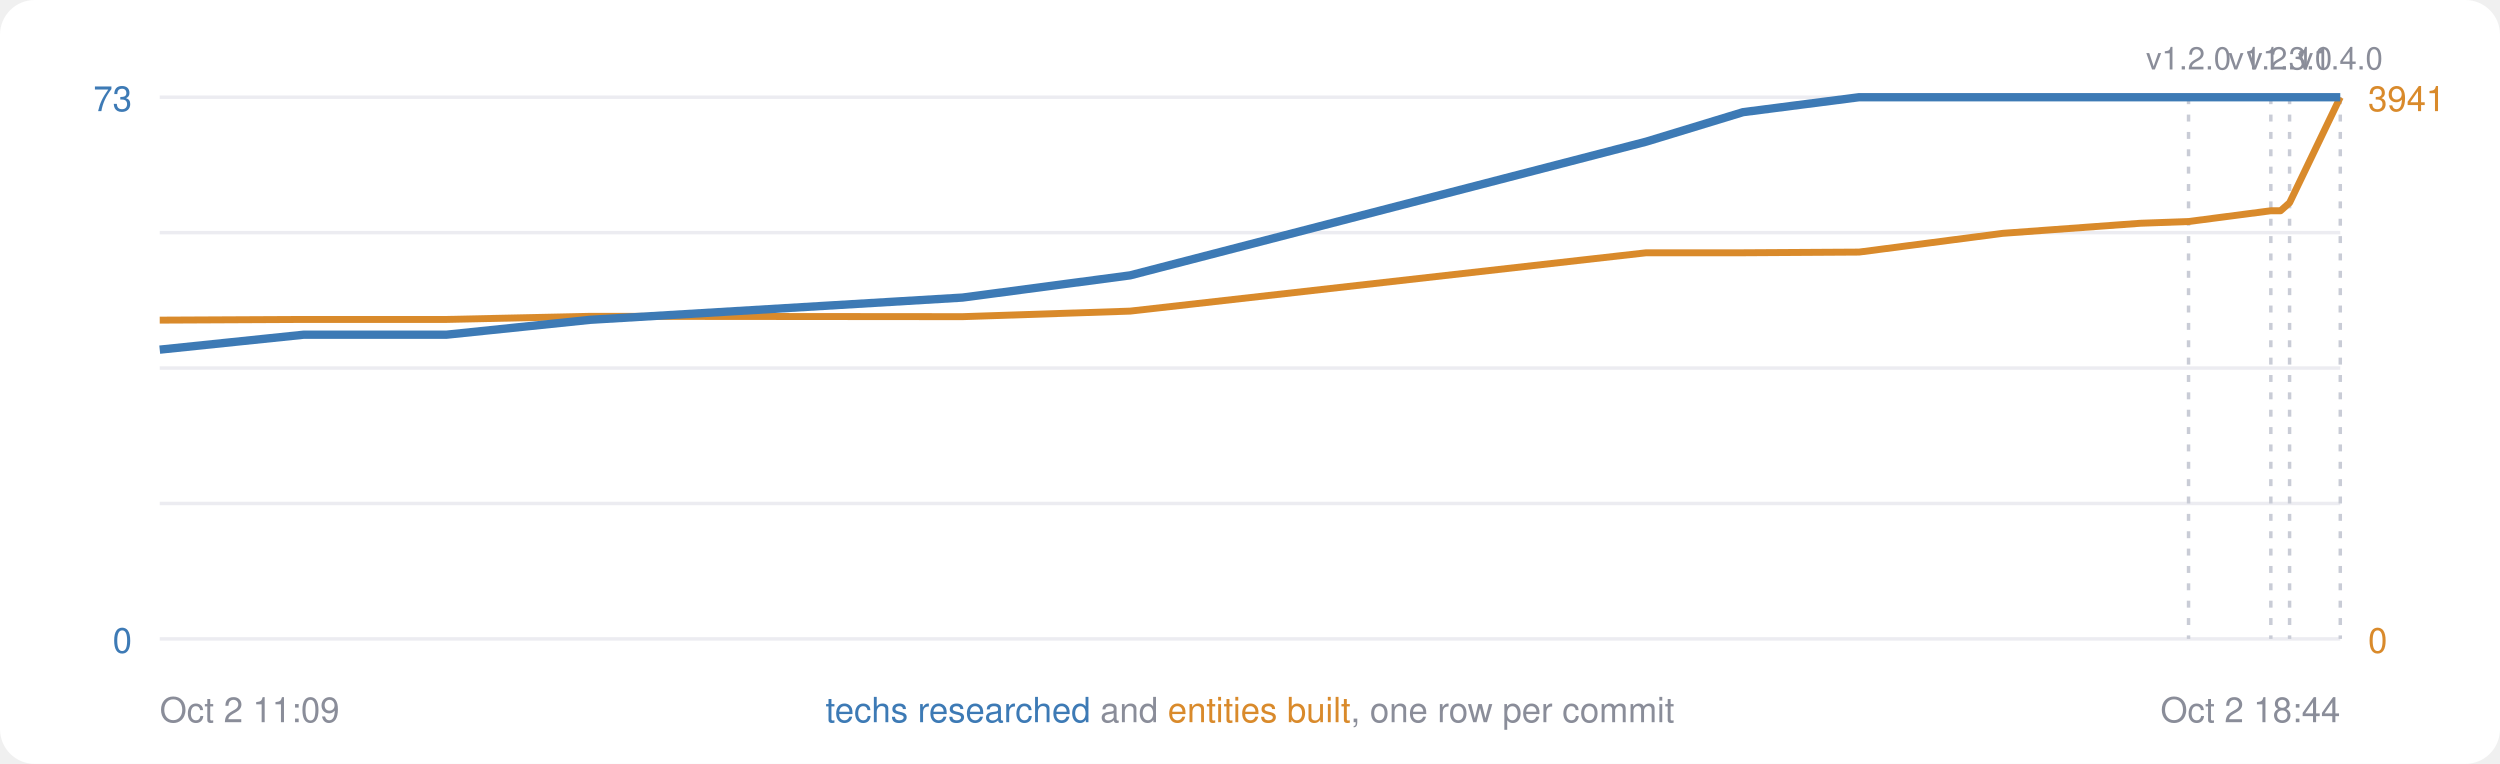
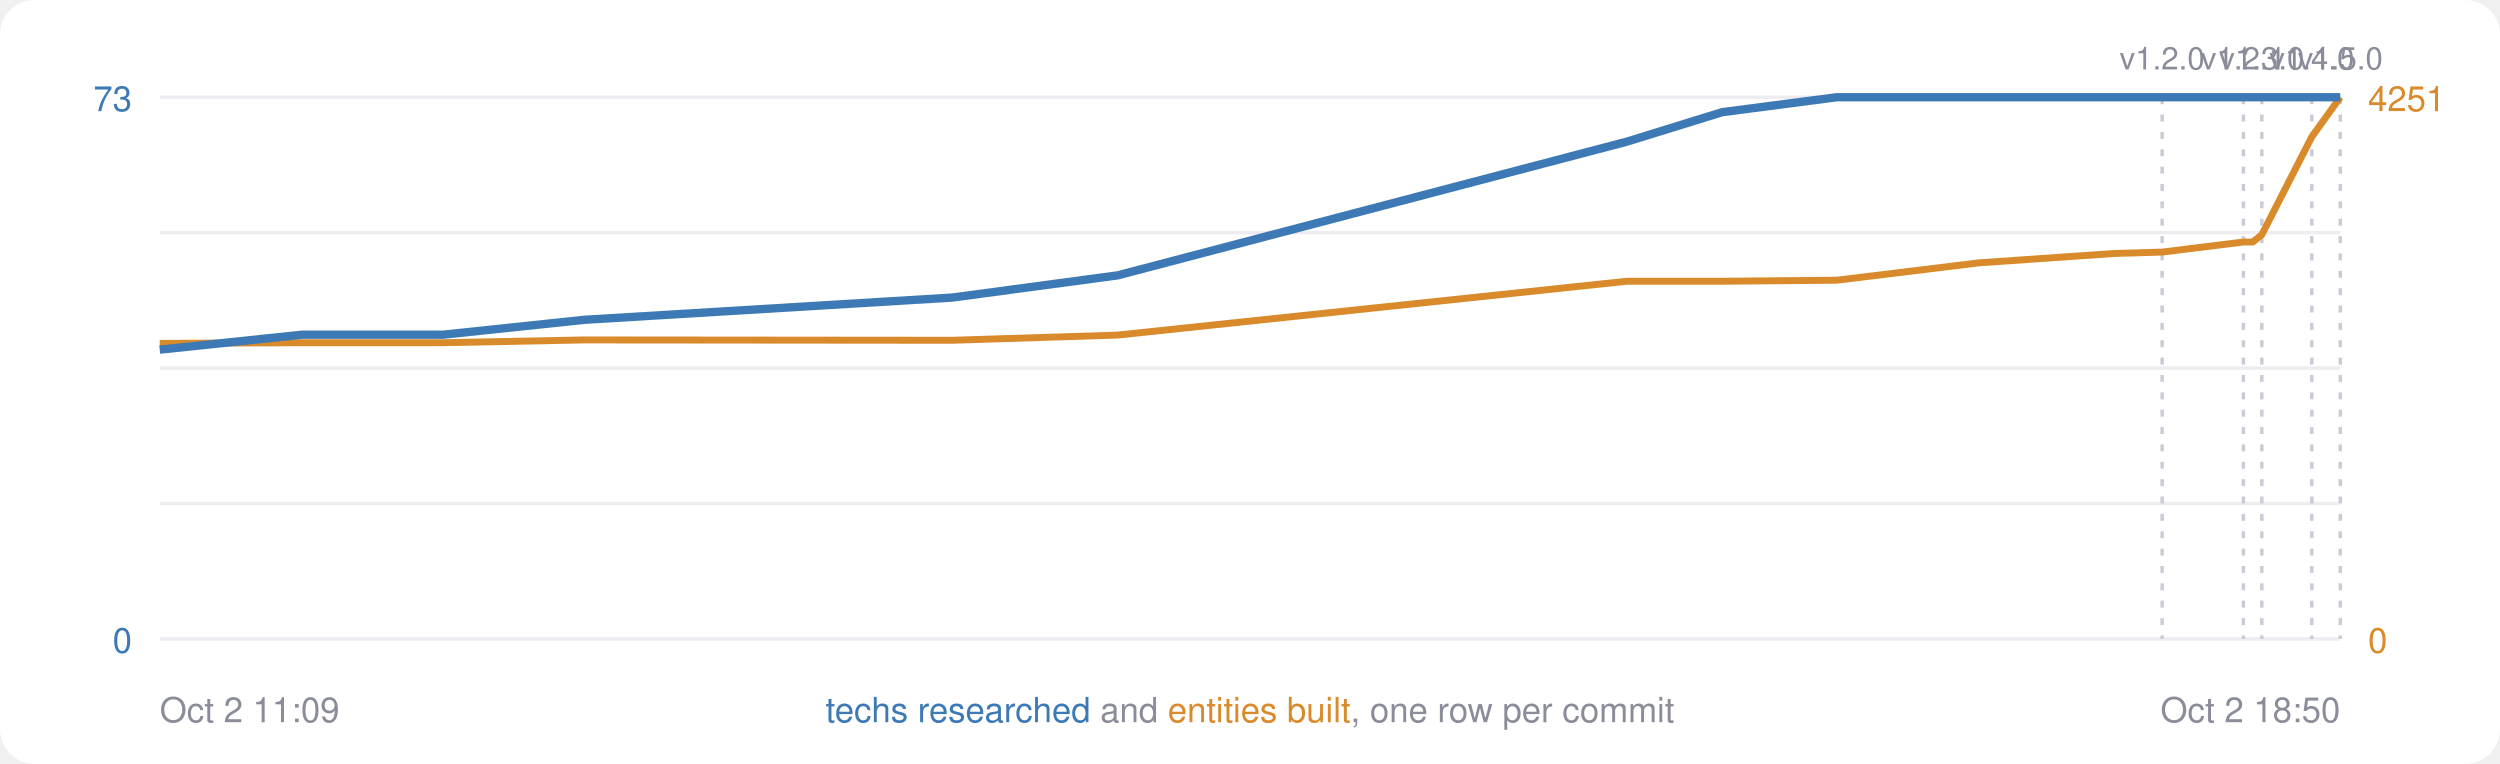
<svg xmlns="http://www.w3.org/2000/svg" viewBox="0 0 720 220" width="720" height="220" font-family="-apple-system,Helvetica,Arial,sans-serif">
  <rect width="720" height="220" fill="#ffffff" rx="10" />
  <line x1="46" y1="184.0" x2="674" y2="184.0" stroke="#ececf1" />
  <line x1="46" y1="145.0" x2="674" y2="145.0" stroke="#ececf1" />
  <line x1="46" y1="106.0" x2="674" y2="106.0" stroke="#ececf1" />
  <line x1="46" y1="67.0" x2="674" y2="67.0" stroke="#ececf1" />
  <line x1="46" y1="28.0" x2="674" y2="28.0" stroke="#ececf1" />
-   <line x1="630.3" y1="28" x2="630.3" y2="184" stroke="#c9ccd6" stroke-dasharray="2 3" />
-   <text x="630.3" y="20" text-anchor="middle" font-size="9" fill="#8a8d99">v1.2.0</text>
-   <line x1="654.0" y1="28" x2="654.0" y2="184" stroke="#c9ccd6" stroke-dasharray="2 3" />
-   <text x="654.0" y="20" text-anchor="middle" font-size="9" fill="#8a8d99">v1.2.1</text>
-   <line x1="659.4" y1="28" x2="659.4" y2="184" stroke="#c9ccd6" stroke-dasharray="2 3" />
-   <text x="659.4" y="20" text-anchor="middle" font-size="9" fill="#8a8d99">v1.3.0</text>
+   <line x1="622.7" y1="28" x2="622.7" y2="184" stroke="#c9ccd6" stroke-dasharray="2 3" />
+   <text x="622.7" y="20" text-anchor="middle" font-size="9" fill="#8a8d99">v1.2.0</text>
+   <line x1="646.1" y1="28" x2="646.1" y2="184" stroke="#c9ccd6" stroke-dasharray="2 3" />
+   <text x="646.1" y="20" text-anchor="middle" font-size="9" fill="#8a8d99">v1.2.1</text>
+   <line x1="651.4" y1="28" x2="651.4" y2="184" stroke="#c9ccd6" stroke-dasharray="2 3" />
+   <text x="651.4" y="20" text-anchor="middle" font-size="9" fill="#8a8d99">v1.3.0</text>
+   <line x1="665.8" y1="28" x2="665.8" y2="184" stroke="#c9ccd6" stroke-dasharray="2 3" />
+   <text x="665.8" y="20" text-anchor="middle" font-size="9" fill="#8a8d99">v1.4.0</text>
  <line x1="674.0" y1="28" x2="674.0" y2="184" stroke="#c9ccd6" stroke-dasharray="2 3" />
-   <text x="674.0" y="20" text-anchor="middle" font-size="9" fill="#8a8d99">v1.4.0</text>
-   <polyline points="46.0,92.2 87.4,92.0 128.5,92.0 170.0,91.1 277.2,91.2 325.5,89.6 474.1,72.8 502.0,72.8 535.4,72.6 576.8,67.2 616.4,64.3 630.3,63.8 654.0,60.7 656.8,60.7 659.4,58.4 674.0,28.0" fill="none" stroke="#d98a2b" stroke-width="2" stroke-linejoin="round" />
-   <polyline points="46.0,100.7 87.4,96.4 128.5,96.4 170.0,92.1 277.2,85.7 325.5,79.3 474.1,40.8 502.0,32.3 535.4,28.0 576.8,28.0 616.4,28.0 630.3,28.0 654.0,28.0 656.8,28.0 659.4,28.0 674.0,28.0" fill="none" stroke="#3d7ab5" stroke-width="2.4" stroke-linejoin="round" />
+   <text x="674.0" y="20" text-anchor="middle" font-size="9" fill="#8a8d99">v1.5.0</text>
+   <polyline points="46.0,98.9 86.9,98.7 127.5,98.7 168.3,97.9 274.2,98.0 321.9,96.5 468.5,81.0 496.0,81.0 529.0,80.7 569.9,75.7 608.9,73.0 622.7,72.6 646.1,69.7 648.8,69.7 651.4,67.6 665.8,39.4 674.0,28.0" fill="none" stroke="#d98a2b" stroke-width="2" stroke-linejoin="round" />
+   <polyline points="46.0,100.7 86.9,96.4 127.5,96.4 168.3,92.1 274.2,85.7 321.9,79.3 468.5,40.8 496.0,32.3 529.0,28.0 569.9,28.0 608.9,28.0 622.7,28.0 646.1,28.0 648.8,28.0 651.4,28.0 665.8,28.0 674.0,28.0" fill="none" stroke="#3d7ab5" stroke-width="2.4" stroke-linejoin="round" />
  <text x="38" y="32" text-anchor="end" font-size="10" fill="#3d7ab5">73</text>
  <text x="38" y="188" text-anchor="end" font-size="10" fill="#3d7ab5">0</text>
-   <text x="682" y="32" font-size="10" fill="#d98a2b">3941</text>
+   <text x="682" y="32" font-size="10" fill="#d98a2b">4251</text>
  <text x="682" y="188" font-size="10" fill="#d98a2b">0</text>
  <text x="46" y="208" font-size="10" fill="#8a8d99">Oct 2 11:09</text>
-   <text x="674" y="208" text-anchor="end" font-size="10" fill="#8a8d99">Oct 2 18:44</text>
+   <text x="674" y="208" text-anchor="end" font-size="10" fill="#8a8d99">Oct 2 18:50</text>
  <text x="360.0" y="208" text-anchor="middle" font-size="10" fill="#8a8d99">
    <tspan fill="#3d7ab5">techs researched</tspan>  and  <tspan fill="#d98a2b">entities built</tspan>, one row per commit</text>
</svg>
